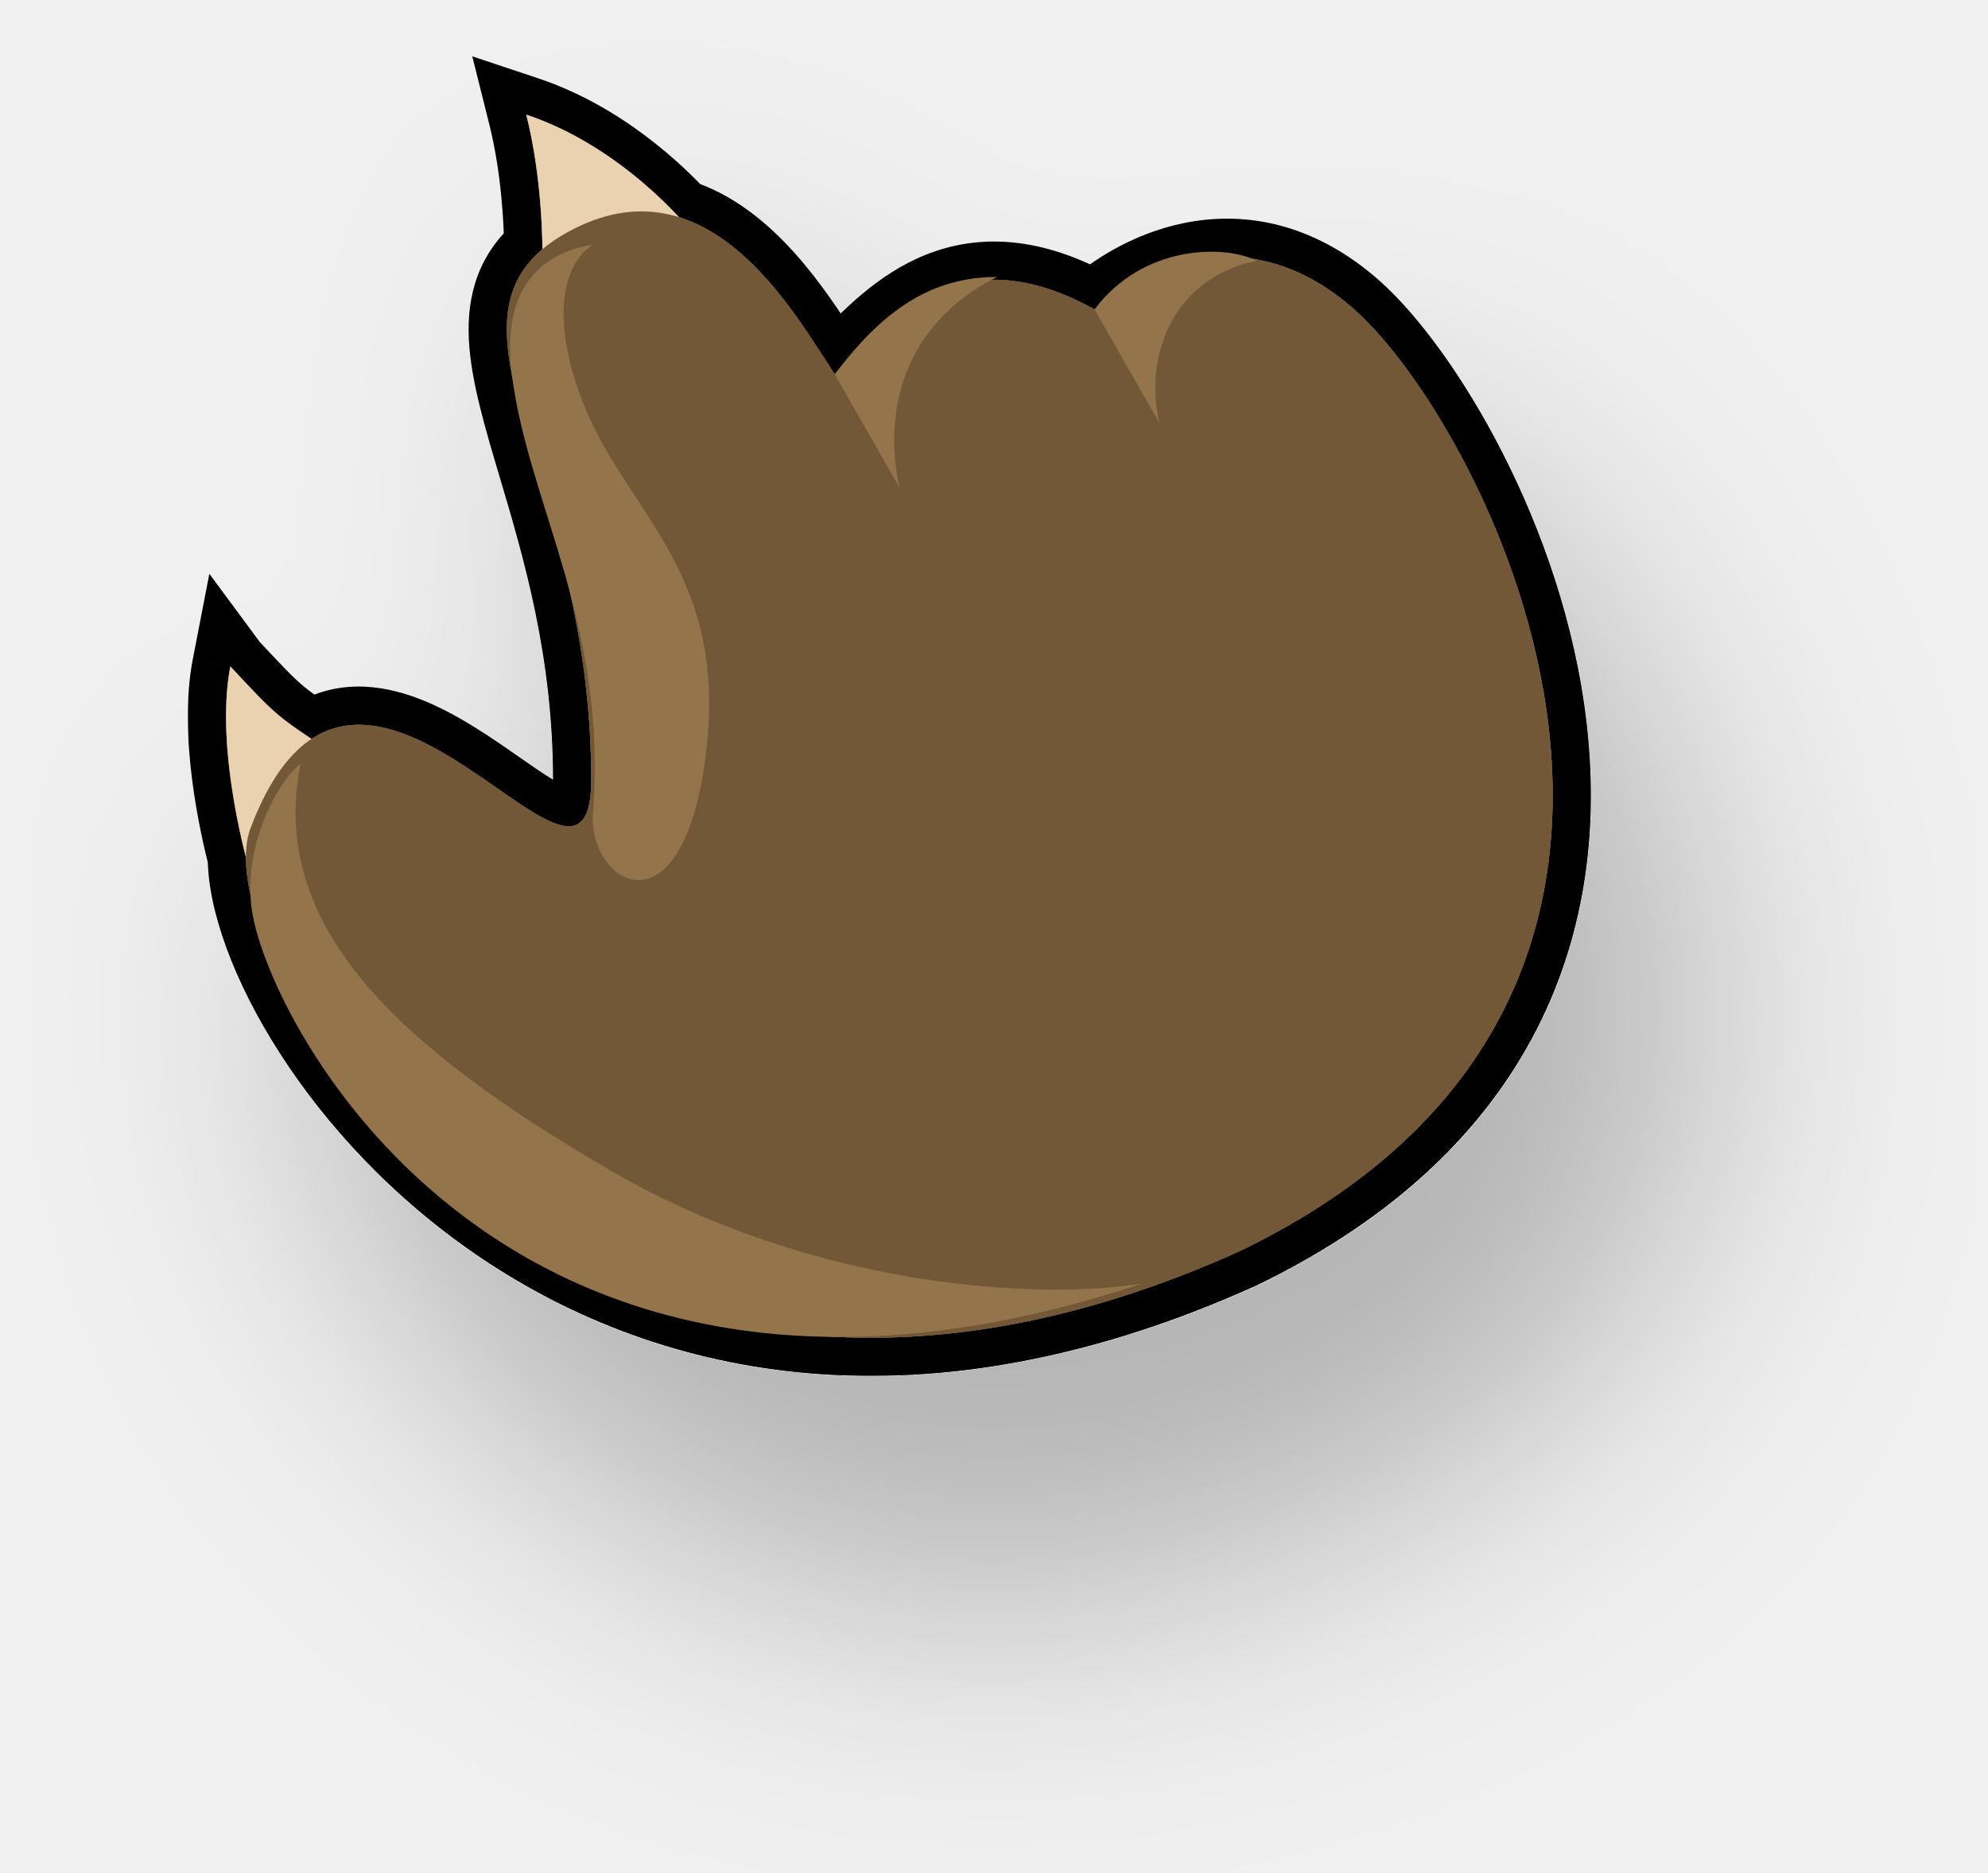
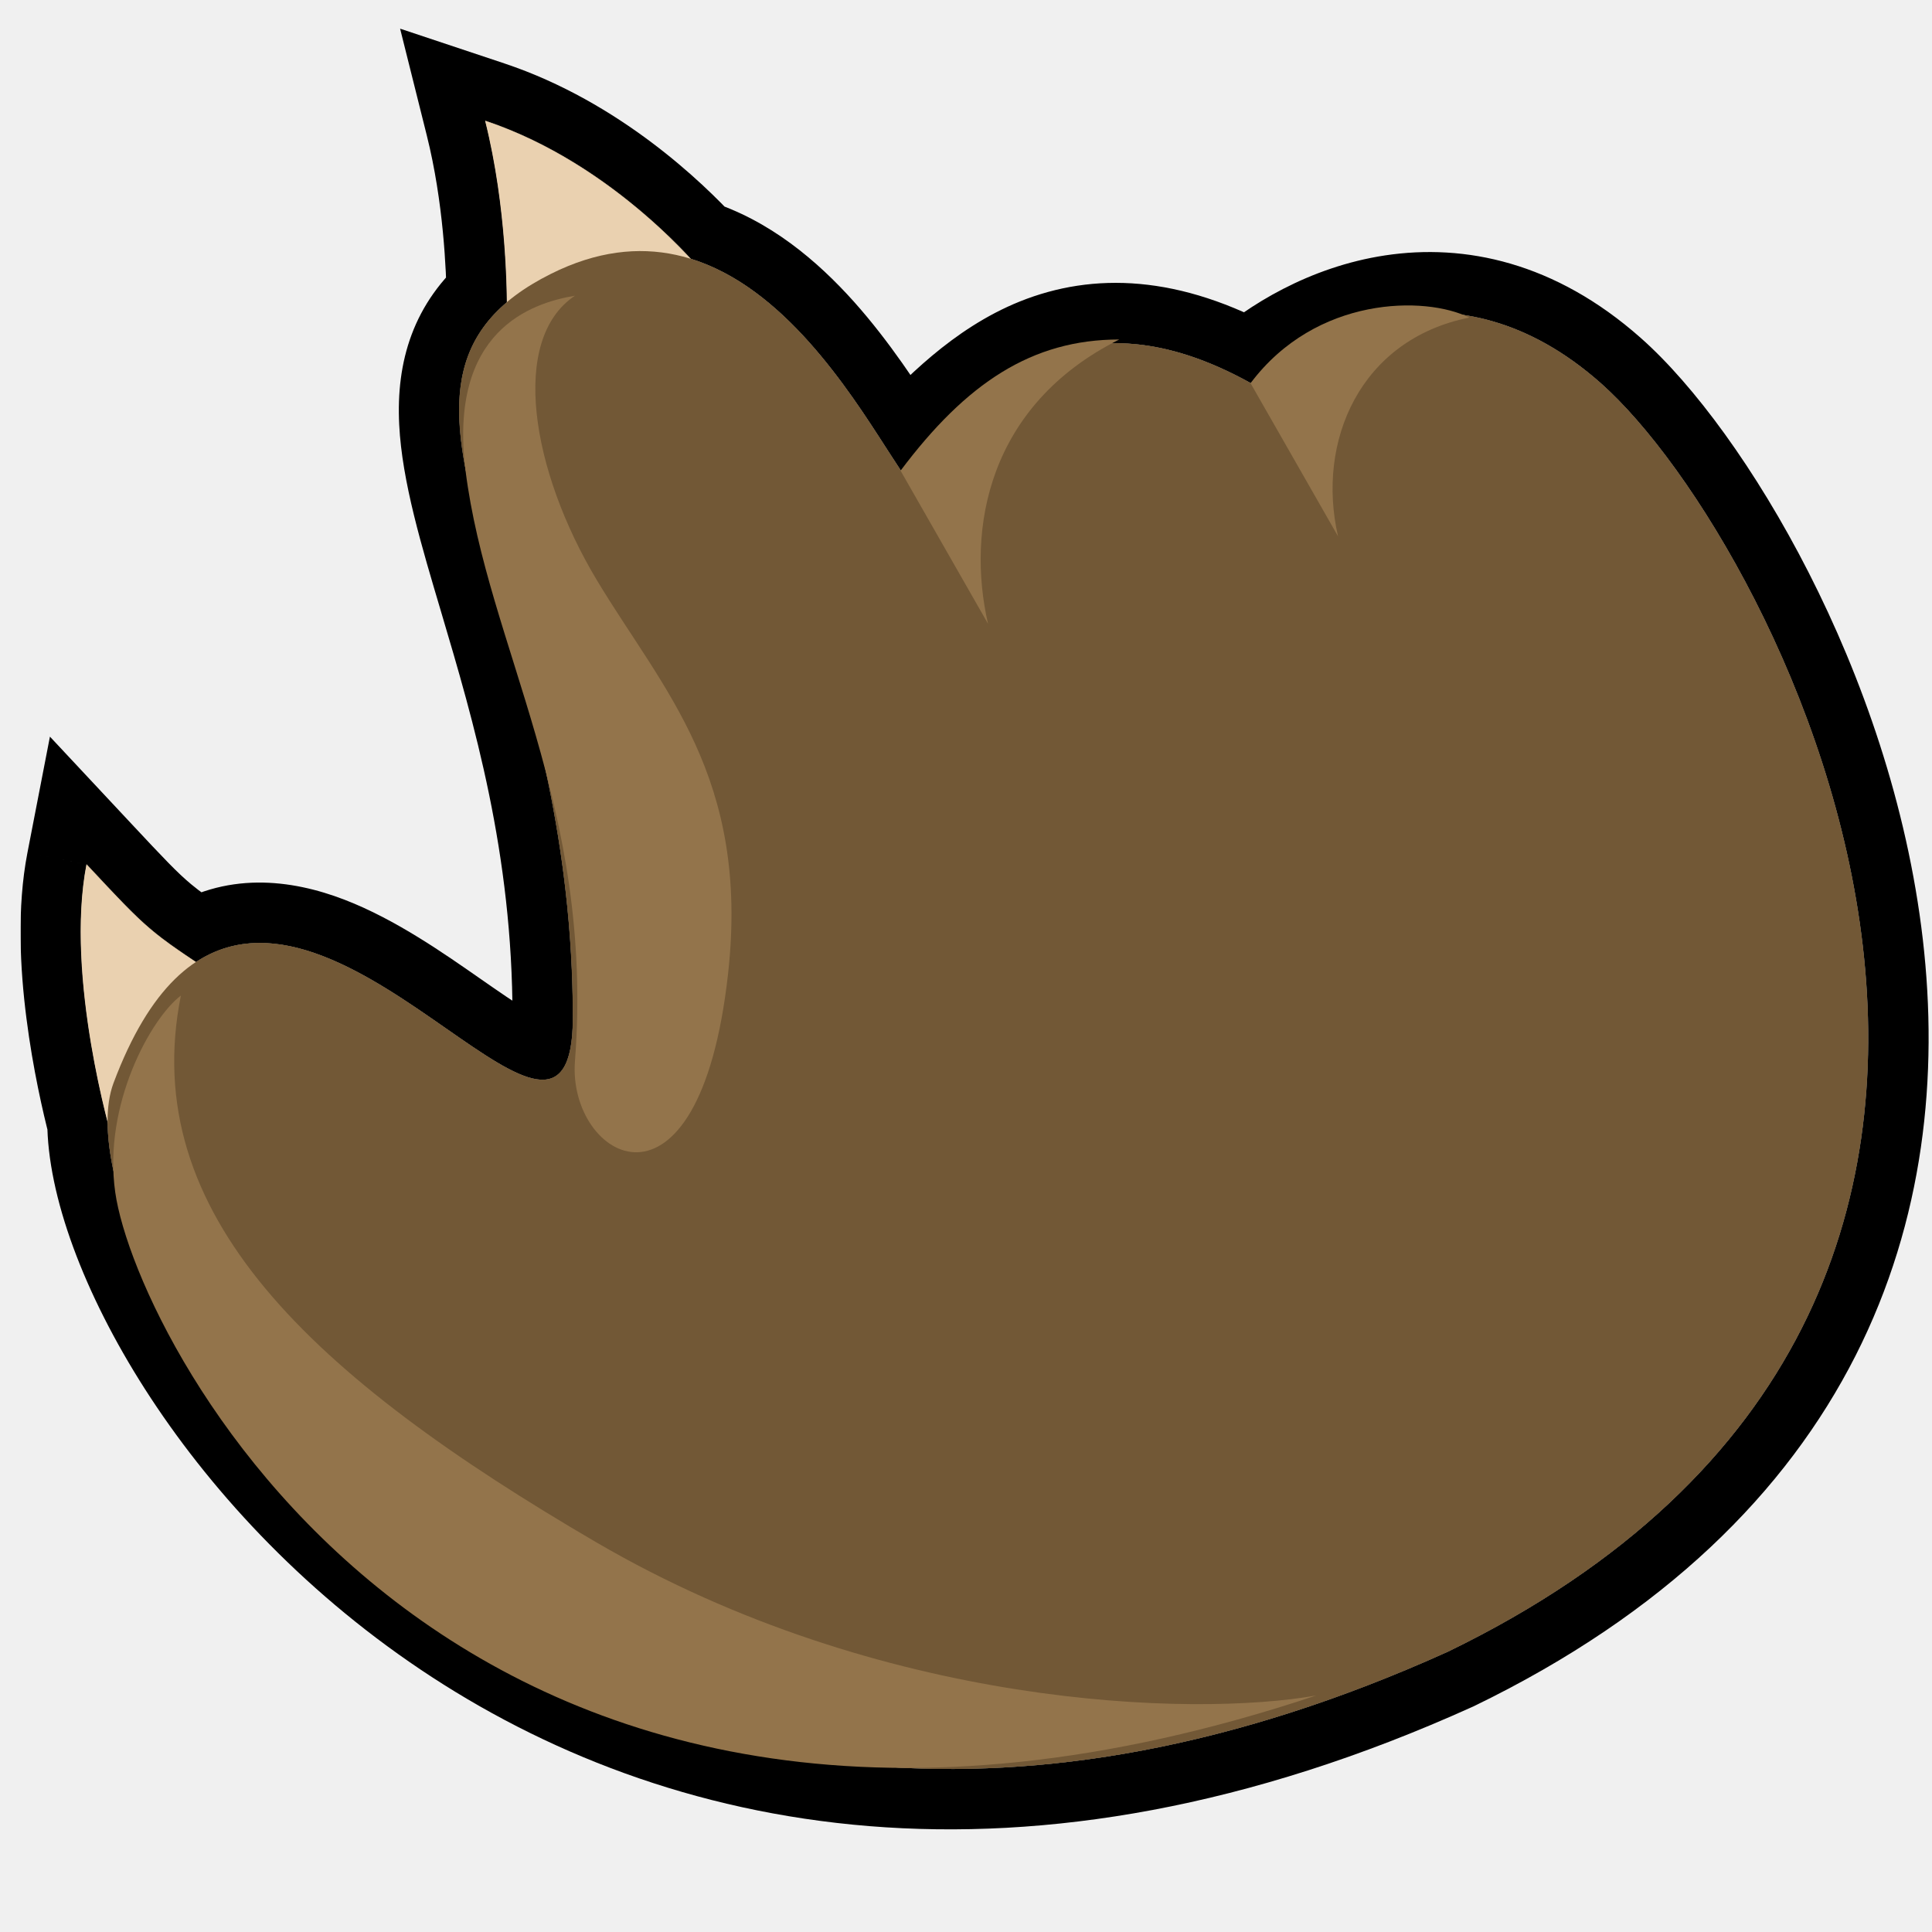
- <svg xmlns="http://www.w3.org/2000/svg" width="52" height="49" viewBox="0 0 52 49" fill="none">
-   <g filter="url(#filter0_d_22394_11253)">
-     <mask id="path-1-outside-1_22394_11253" maskUnits="userSpaceOnUse" x="4.913" y="1" width="37" height="35" fill="black">
-       <rect fill="white" x="4.913" y="1" width="37" height="35" />
-       <path fill-rule="evenodd" clip-rule="evenodd" d="M17.757 5.68C19.545 6.234 20.803 8.193 21.567 9.381C21.664 9.533 21.753 9.672 21.834 9.794C21.919 9.707 22.007 9.615 22.097 9.521C23.391 8.166 25.25 6.219 28.628 8.095C29.8 7.058 32.612 5.606 35.423 8.095C38.936 11.207 46.463 25.93 32.45 32.724C15.692 40.302 6.44 26.903 6.433 22.431C6.214 21.58 5.682 19.209 6.025 17.437L6.025 17.437C6.661 18.118 6.964 18.442 7.301 18.723C7.529 18.913 7.774 19.084 8.148 19.333C9.69 18.316 11.549 19.61 13.007 20.625C14.425 21.613 15.465 22.337 15.465 20.41C15.465 17.034 14.666 14.344 14.03 12.2C13.249 9.573 12.712 7.765 14.189 6.519C14.18 5.845 14.122 4.422 13.766 3C15.732 3.655 17.192 5.069 17.757 5.68Z" />
+ <svg xmlns="http://www.w3.org/2000/svg" width="32" height="32" viewBox="0 0 32 32" fill="none">
+   <g clip-path="url(#clip0_28013_2687)">
+     <mask id="path-1-outside-1_28013_2687" maskUnits="userSpaceOnUse" x="0.34" y="0" width="32" height="31" fill="black">
+       <rect fill="white" x="0.34" width="32" height="31" />
+       <path fill-rule="evenodd" clip-rule="evenodd" d="M11.444 4.287C12.97 4.759 14.043 6.43 14.694 7.444C14.777 7.573 14.854 7.692 14.923 7.796C14.995 7.722 15.07 7.644 15.147 7.563C16.251 6.407 17.837 4.746 20.719 6.347C21.718 5.462 24.118 4.223 26.515 6.347C29.513 9.002 35.934 21.562 23.98 27.358C9.681 33.824 1.788 22.39 1.783 18.576C1.597 17.85 1.143 15.827 1.436 14.316C1.978 14.897 2.236 15.173 2.525 15.413C2.719 15.575 2.928 15.721 3.247 15.934C4.563 15.067 6.148 16.17 7.392 17.037C8.602 17.879 9.489 18.497 9.489 16.853C9.489 13.973 8.808 11.678 8.265 9.849C7.599 7.608 7.141 6.066 8.4 5.003C8.392 4.428 8.343 3.214 8.039 2C9.716 2.559 10.962 3.765 11.444 4.287Z" />
    </mask>
-     <path fill-rule="evenodd" clip-rule="evenodd" d="M17.757 5.68C19.545 6.234 20.803 8.193 21.567 9.381C21.664 9.533 21.753 9.672 21.834 9.794C21.919 9.707 22.007 9.615 22.097 9.521C23.391 8.166 25.25 6.219 28.628 8.095C29.8 7.058 32.612 5.606 35.423 8.095C38.936 11.207 46.463 25.93 32.45 32.724C15.692 40.302 6.44 26.903 6.433 22.431C6.214 21.58 5.682 19.209 6.025 17.437L6.025 17.437C6.661 18.118 6.964 18.442 7.301 18.723C7.529 18.913 7.774 19.084 8.148 19.333C9.69 18.316 11.549 19.61 13.007 20.625C14.425 21.613 15.465 22.337 15.465 20.41C15.465 17.034 14.666 14.344 14.03 12.2C13.249 9.573 12.712 7.765 14.189 6.519C14.18 5.845 14.122 4.422 13.766 3C15.732 3.655 17.192 5.069 17.757 5.68Z" fill="#725836" />
-     <path d="M21.567 9.381L20.725 9.922L20.725 9.922L21.567 9.381ZM17.757 5.68L17.022 6.359L17.204 6.556L17.461 6.636L17.757 5.68ZM21.834 9.794L21.002 10.348L21.688 11.377L22.55 10.492L21.834 9.794ZM22.097 9.521L21.374 8.83L21.374 8.83L22.097 9.521ZM28.628 8.095L28.143 8.97L28.762 9.313L29.292 8.844L28.628 8.095ZM35.423 8.095L36.086 7.347L35.423 8.095ZM32.45 32.724L32.862 33.635L32.875 33.63L32.887 33.624L32.45 32.724ZM6.433 22.431L7.433 22.43L7.432 22.304L7.401 22.183L6.433 22.431ZM6.025 17.437L6.829 16.843L5.476 15.013L5.043 17.247L6.025 17.437ZM6.025 17.437L5.221 18.032L5.255 18.078L5.294 18.12L6.025 17.437ZM7.301 18.723L6.661 19.491H6.661L7.301 18.723ZM8.148 19.333L7.594 20.166L8.146 20.532L8.699 20.168L8.148 19.333ZM13.007 20.625L13.578 19.805H13.578L13.007 20.625ZM14.03 12.2L13.071 12.485L14.03 12.2ZM14.189 6.519L14.834 7.283L15.195 6.978L15.189 6.505L14.189 6.519ZM13.766 3L14.082 2.051L12.354 1.475L12.796 3.243L13.766 3ZM22.408 8.841C22.03 8.253 21.485 7.401 20.791 6.626C20.101 5.856 19.194 5.079 18.052 4.725L17.461 6.636C18.108 6.836 18.724 7.315 19.301 7.96C19.874 8.6 20.34 9.321 20.725 9.922L22.408 8.841ZM22.666 9.239C22.591 9.126 22.506 8.994 22.408 8.841L20.725 9.922C20.821 10.071 20.915 10.218 21.002 10.348L22.666 9.239ZM21.374 8.83C21.283 8.925 21.199 9.013 21.118 9.096L22.55 10.492C22.64 10.4 22.731 10.305 22.82 10.211L21.374 8.83ZM29.114 7.221C27.198 6.157 25.573 6.12 24.208 6.668C22.927 7.183 21.999 8.176 21.374 8.83L22.82 10.211C23.489 9.511 24.137 8.852 24.954 8.524C25.687 8.229 26.681 8.158 28.143 8.97L29.114 7.221ZM36.086 7.347C34.455 5.902 32.75 5.559 31.261 5.784C29.821 6.002 28.654 6.738 27.965 7.347L29.292 8.844C29.775 8.416 30.599 7.907 31.56 7.762C32.473 7.624 33.58 7.799 34.76 8.844L36.086 7.347ZM32.887 33.624C36.557 31.844 38.889 29.506 40.212 26.9C41.531 24.302 41.804 21.52 41.502 18.914C41.201 16.312 40.324 13.853 39.302 11.847C38.287 9.856 37.089 8.236 36.086 7.347L34.76 8.844C35.513 9.511 36.573 10.898 37.52 12.755C38.459 14.597 39.247 16.827 39.515 19.144C39.783 21.456 39.53 23.824 38.429 25.995C37.332 28.157 35.35 30.206 32.014 31.824L32.887 33.624ZM5.433 22.433C5.435 23.823 6.125 25.691 7.302 27.53C8.5 29.403 10.275 31.363 12.602 32.926C17.302 36.083 24.172 37.565 32.862 33.635L32.038 31.813C23.971 35.461 17.835 34.032 13.717 31.266C11.636 29.868 10.049 28.113 8.987 26.453C7.903 24.76 7.434 23.275 7.433 22.43L5.433 22.433ZM5.043 17.247C4.842 18.286 4.903 19.445 5.026 20.406C5.151 21.382 5.349 22.231 5.464 22.68L7.401 22.183C7.298 21.781 7.12 21.018 7.01 20.153C6.898 19.273 6.865 18.36 7.007 17.628L5.043 17.247ZM6.829 16.843L6.829 16.843L5.221 18.032L5.221 18.032L6.829 16.843ZM7.941 17.955C7.663 17.722 7.409 17.453 6.755 16.755L5.294 18.12C5.914 18.783 6.264 19.161 6.661 19.491L7.941 17.955ZM8.702 18.5C8.332 18.254 8.125 18.108 7.941 17.955L6.661 19.491C6.933 19.718 7.216 19.914 7.594 20.166L8.702 18.5ZM13.578 19.805C12.872 19.313 11.942 18.658 10.968 18.284C9.97 17.899 8.745 17.741 7.598 18.498L8.699 20.168C9.094 19.907 9.569 19.888 10.25 20.15C10.956 20.422 11.683 20.922 12.435 21.446L13.578 19.805ZM14.465 20.41C14.465 20.61 14.451 20.743 14.435 20.825C14.419 20.91 14.407 20.905 14.437 20.858C14.475 20.798 14.558 20.71 14.69 20.657C14.81 20.609 14.899 20.619 14.912 20.621C14.921 20.622 14.89 20.619 14.808 20.583C14.729 20.548 14.628 20.496 14.501 20.42C14.241 20.265 13.941 20.058 13.578 19.805L12.435 21.446C12.781 21.687 13.144 21.94 13.478 22.139C13.79 22.325 14.197 22.538 14.624 22.6C14.855 22.634 15.14 22.631 15.432 22.514C15.736 22.392 15.966 22.181 16.124 21.933C16.404 21.492 16.465 20.93 16.465 20.41H14.465ZM13.071 12.485C13.707 14.626 14.465 17.192 14.465 20.41H16.465C16.465 16.875 15.626 14.062 14.988 11.916L13.071 12.485ZM13.544 5.755C12.513 6.625 12.205 7.722 12.264 8.892C12.319 9.974 12.693 11.213 13.071 12.485L14.988 11.916C14.585 10.559 14.302 9.581 14.262 8.791C14.226 8.089 14.388 7.659 14.834 7.283L13.544 5.755ZM15.189 6.505C15.179 5.803 15.12 4.291 14.736 2.757L12.796 3.243C13.124 4.554 13.18 5.886 13.189 6.533L15.189 6.505ZM13.45 3.949C15.176 4.524 16.497 5.79 17.022 6.359L18.491 5.002C17.887 4.348 16.288 2.786 14.082 2.051L13.45 3.949Z" fill="black" mask="url(#path-1-outside-1_22394_11253)" />
-     <path d="M13.766 3C14.191 4.699 14.191 6.397 14.191 6.822C15.465 6.397 18.013 5.972 18.013 5.972C18.013 5.972 16.314 3.849 13.766 3Z" fill="#EAD1B0" />
-     <path d="M6.025 17.437C7.238 18.735 7.238 18.735 8.581 19.618C8.441 20.844 7.182 23.706 6.52 22.752C6.52 22.752 5.6 19.634 6.025 17.437Z" fill="#EAD1B0" />
-     <path d="M6.548 21.684C5.274 25.081 14.607 40.792 32.45 32.724C46.463 25.93 38.936 11.207 35.423 8.096C32.612 5.606 29.8 7.058 28.629 8.096C25.015 6.088 23.139 8.455 21.834 9.794C20.831 8.288 18.612 4.187 15.04 5.973C10.794 8.095 15.465 12.246 15.465 20.41C15.465 25.081 9.361 14.182 6.548 21.684Z" fill="#725836" />
-     <path d="M13.388 9.794C13.048 7.077 14.662 6.539 15.511 6.397C14.237 7.246 14.662 9.794 15.936 11.917C17.21 14.04 18.908 15.739 18.484 19.561C17.919 24.643 15.366 23.153 15.511 21.259C15.893 16.296 13.813 13.191 13.388 9.794Z" fill="#93744B" />
-     <path d="M6.587 23.807C6.342 22.092 7.295 20.41 7.861 19.985C7.012 24.232 10.409 27.381 15.929 30.601C21.449 33.821 27.496 33.998 29.902 33.573C13.342 39.094 7.012 26.779 6.587 23.807Z" fill="#93744B" />
-     <path d="M23.533 12.767L21.834 9.794C23.108 8.096 24.382 7.246 26.081 7.246C23.533 8.52 23.108 10.927 23.533 12.767Z" fill="#93744B" />
-     <path d="M30.327 11.068L28.629 8.095C29.903 6.397 32.026 6.397 32.875 6.822C30.752 7.246 29.903 9.228 30.327 11.068Z" fill="#93744B" />
+     <path fill-rule="evenodd" clip-rule="evenodd" d="M11.444 4.287C12.97 4.759 14.043 6.43 14.694 7.444C14.777 7.573 14.854 7.692 14.923 7.796C14.995 7.722 15.07 7.644 15.147 7.563C16.251 6.407 17.837 4.746 20.719 6.347C21.718 5.462 24.118 4.223 26.515 6.347C29.513 9.002 35.934 21.562 23.98 27.358C9.681 33.824 1.788 22.39 1.783 18.576C1.597 17.85 1.143 15.827 1.436 14.316C1.978 14.897 2.236 15.173 2.525 15.413C2.719 15.575 2.928 15.721 3.247 15.934C4.563 15.067 6.148 16.17 7.392 17.037C8.602 17.879 9.489 18.497 9.489 16.853C9.489 13.973 8.808 11.678 8.265 9.849C7.599 7.608 7.141 6.066 8.4 5.003C8.392 4.428 8.343 3.214 8.039 2C9.716 2.559 10.962 3.765 11.444 4.287Z" fill="#725836" />
+     <path d="M14.694 7.444L15.536 6.904L15.536 6.904L14.694 7.444ZM11.444 4.287L10.709 4.965L10.891 5.162L11.148 5.242L11.444 4.287ZM14.923 7.796L14.091 8.351L14.776 9.379L15.639 8.494L14.923 7.796ZM15.147 7.563L15.87 8.254L15.87 8.254L15.147 7.563ZM20.719 6.347L20.234 7.221L20.852 7.565L21.382 7.096L20.719 6.347ZM26.515 6.347L27.178 5.599L27.178 5.599L26.515 6.347ZM23.98 27.358L24.392 28.269L24.404 28.264L24.416 28.258L23.98 27.358ZM1.783 18.576L2.783 18.575L2.783 18.45L2.752 18.328L1.783 18.576ZM1.436 14.316L2.166 13.633L0.827 12.201L0.454 14.126L1.436 14.316ZM2.525 15.413L1.884 16.181L1.884 16.181L2.525 15.413ZM3.247 15.934L2.694 16.766L3.245 17.133L3.798 16.769L3.247 15.934ZM7.392 17.037L7.963 16.216L7.963 16.216L7.392 17.037ZM8.265 9.849L9.223 9.564L9.223 9.564L8.265 9.849ZM8.4 5.003L9.045 5.767L9.406 5.462L9.4 4.989L8.4 5.003ZM8.039 2L8.355 1.051L6.627 0.475L7.069 2.243L8.039 2ZM15.536 6.904C15.214 6.403 14.743 5.667 14.142 4.995C13.545 4.329 12.749 3.644 11.739 3.331L11.148 5.242C11.664 5.402 12.168 5.789 12.652 6.329C13.132 6.865 13.524 7.471 13.853 7.985L15.536 6.904ZM15.755 7.241C15.691 7.146 15.62 7.035 15.536 6.904L13.853 7.985C13.935 8.112 14.016 8.238 14.091 8.351L15.755 7.241ZM14.424 6.872C14.346 6.954 14.275 7.028 14.207 7.098L15.639 8.494C15.716 8.415 15.794 8.333 15.87 8.254L14.424 6.872ZM21.205 5.473C19.537 4.546 18.104 4.507 16.893 4.993C15.767 5.446 14.954 6.318 14.424 6.872L15.87 8.254C16.444 7.652 16.976 7.115 17.639 6.849C18.218 6.616 19.02 6.547 20.234 7.221L21.205 5.473ZM27.178 5.599C25.754 4.337 24.256 4.032 22.943 4.23C21.679 4.421 20.658 5.065 20.056 5.599L21.382 7.096C21.779 6.744 22.457 6.326 23.242 6.208C23.979 6.096 24.879 6.234 25.852 7.096L27.178 5.599ZM24.416 28.258C27.572 26.728 29.587 24.712 30.733 22.456C31.873 20.208 32.108 17.805 31.848 15.56C31.588 13.319 30.834 11.204 29.956 9.481C29.085 7.772 28.053 6.373 27.178 5.599L25.852 7.096C26.477 7.649 27.371 8.815 28.174 10.389C28.969 11.949 29.635 13.834 29.861 15.79C30.087 17.741 29.873 19.73 28.949 21.551C28.03 23.363 26.365 25.09 23.544 26.458L24.416 28.258ZM0.783 18.578C0.785 19.804 1.389 21.425 2.4 23.006C3.432 24.619 4.96 26.306 6.964 27.652C11.016 30.374 16.931 31.643 24.392 28.269L23.568 26.447C16.73 29.539 11.549 28.323 8.079 25.992C6.322 24.811 4.982 23.329 4.085 21.928C3.168 20.494 2.784 19.256 2.783 18.575L0.783 18.578ZM0.454 14.126C0.278 15.035 0.332 16.041 0.438 16.867C0.545 17.708 0.715 18.438 0.815 18.825L2.752 18.328C2.665 17.988 2.515 17.344 2.422 16.614C2.327 15.87 2.301 15.109 2.417 14.506L0.454 14.126ZM3.165 14.645C2.936 14.454 2.726 14.232 2.166 13.633L0.705 14.999C1.231 15.562 1.537 15.892 1.884 16.181L3.165 14.645ZM3.801 15.101C3.486 14.891 3.315 14.77 3.165 14.645L1.884 16.181C2.123 16.38 2.37 16.551 2.694 16.766L3.801 15.101ZM7.963 16.216C7.364 15.799 6.556 15.229 5.706 14.902C4.831 14.565 3.731 14.417 2.697 15.098L3.798 16.769C4.08 16.583 4.43 16.553 4.987 16.768C5.57 16.993 6.176 17.408 6.82 17.857L7.963 16.216ZM8.489 16.853C8.489 17.017 8.478 17.121 8.466 17.179C8.455 17.241 8.45 17.217 8.488 17.156C8.535 17.082 8.629 16.985 8.773 16.927C8.906 16.874 9.01 16.884 9.038 16.888C9.063 16.891 9.05 16.893 8.987 16.866C8.927 16.84 8.847 16.798 8.741 16.735C8.525 16.607 8.275 16.433 7.963 16.216L6.82 17.857C7.114 18.062 7.428 18.281 7.719 18.454C7.988 18.614 8.356 18.81 8.75 18.867C8.965 18.898 9.236 18.896 9.516 18.784C9.807 18.668 10.026 18.465 10.175 18.231C10.438 17.818 10.489 17.302 10.489 16.853H8.489ZM7.306 10.134C7.848 11.96 8.489 14.131 8.489 16.853H10.489C10.489 13.814 9.767 11.396 9.223 9.564L7.306 10.134ZM7.755 4.239C6.833 5.017 6.56 6.002 6.612 7.034C6.659 7.979 6.986 9.055 7.306 10.134L9.223 9.564C8.878 8.401 8.642 7.586 8.609 6.934C8.581 6.369 8.708 6.051 9.045 5.767L7.755 4.239ZM9.4 4.989C9.391 4.386 9.341 3.082 9.009 1.757L7.069 2.243C7.345 3.345 7.392 4.469 7.4 5.017L9.4 4.989ZM7.723 2.949C9.16 3.428 10.266 4.486 10.709 4.965L12.178 3.608C11.657 3.044 10.272 1.69 8.355 1.051L7.723 2.949Z" fill="black" mask="url(#path-1-outside-1_28013_2687)" />
+     <path d="M8.035 2C8.397 3.449 8.397 4.898 8.397 5.261C9.484 4.898 11.658 4.536 11.658 4.536C11.658 4.536 10.209 2.725 8.035 2Z" fill="#EAD1B0" />
+     <path d="M1.432 14.316C2.466 15.423 2.466 15.423 3.612 16.177C3.492 17.223 2.419 19.665 1.854 18.851C1.854 18.851 1.069 16.19 1.432 14.316Z" fill="#EAD1B0" />
+     <path d="M1.88 17.939C0.793 20.838 8.755 34.241 23.978 27.358C35.932 21.562 29.511 9.002 26.513 6.347C24.116 4.223 21.716 5.462 20.717 6.347C17.634 4.634 16.034 6.654 14.921 7.796C14.065 6.511 12.172 3.012 9.125 4.536C5.502 6.347 9.487 9.888 9.487 16.852C9.487 20.837 4.279 11.54 1.88 17.939Z" fill="#725836" />
+     <path d="M7.711 7.796C7.422 5.478 8.798 5.019 9.523 4.898C8.436 5.623 8.798 7.796 9.885 9.608C10.972 11.419 12.421 12.868 12.059 16.129C11.577 20.464 9.399 19.193 9.523 17.578C9.848 13.343 8.074 10.694 7.711 7.796Z" fill="#93744B" />
+     <path d="M1.909 19.75C1.7 18.287 2.512 16.852 2.996 16.49C2.271 20.113 5.169 22.799 9.879 25.547C14.588 28.294 19.747 28.445 21.8 28.083C7.671 32.792 2.271 22.286 1.909 19.75Z" fill="#93744B" />
+     <path d="M16.365 10.332L14.916 7.796C16.003 6.347 17.09 5.623 18.539 5.623C16.365 6.71 16.003 8.762 16.365 10.332Z" fill="#93744B" />
+     <path d="M22.162 8.883L20.713 6.347C21.8 4.898 23.611 4.898 24.336 5.26C22.524 5.623 21.8 7.313 22.162 8.883Z" fill="#93744B" />
  </g>
  <defs>
-     <filter id="filter0_d_22394_11253" x="0.913" y="0.475" width="50.701" height="48.525" filterUnits="userSpaceOnUse" color-interpolation-filters="sRGB">
-       <feFlood flood-opacity="0" result="BackgroundImageFix" />
-       <feColorMatrix in="SourceAlpha" type="matrix" values="0 0 0 0 0 0 0 0 0 0 0 0 0 0 0 0 0 0 127 0" result="hardAlpha" />
-       <feOffset dx="3" dy="6" />
-       <feGaussianBlur stdDeviation="3.5" />
-       <feComposite in2="hardAlpha" operator="out" />
-       <feColorMatrix type="matrix" values="0 0 0 0 0 0 0 0 0 0 0 0 0 0 0 0 0 0 0.25 0" />
-       <feBlend mode="normal" in2="BackgroundImageFix" result="effect1_dropShadow_22394_11253" />
-       <feBlend mode="normal" in="SourceGraphic" in2="effect1_dropShadow_22394_11253" result="shape" />
-     </filter>
+     <clipPath id="clip0_28013_2687">
+       <rect width="32" height="32" fill="white" />
+     </clipPath>
  </defs>
</svg>
